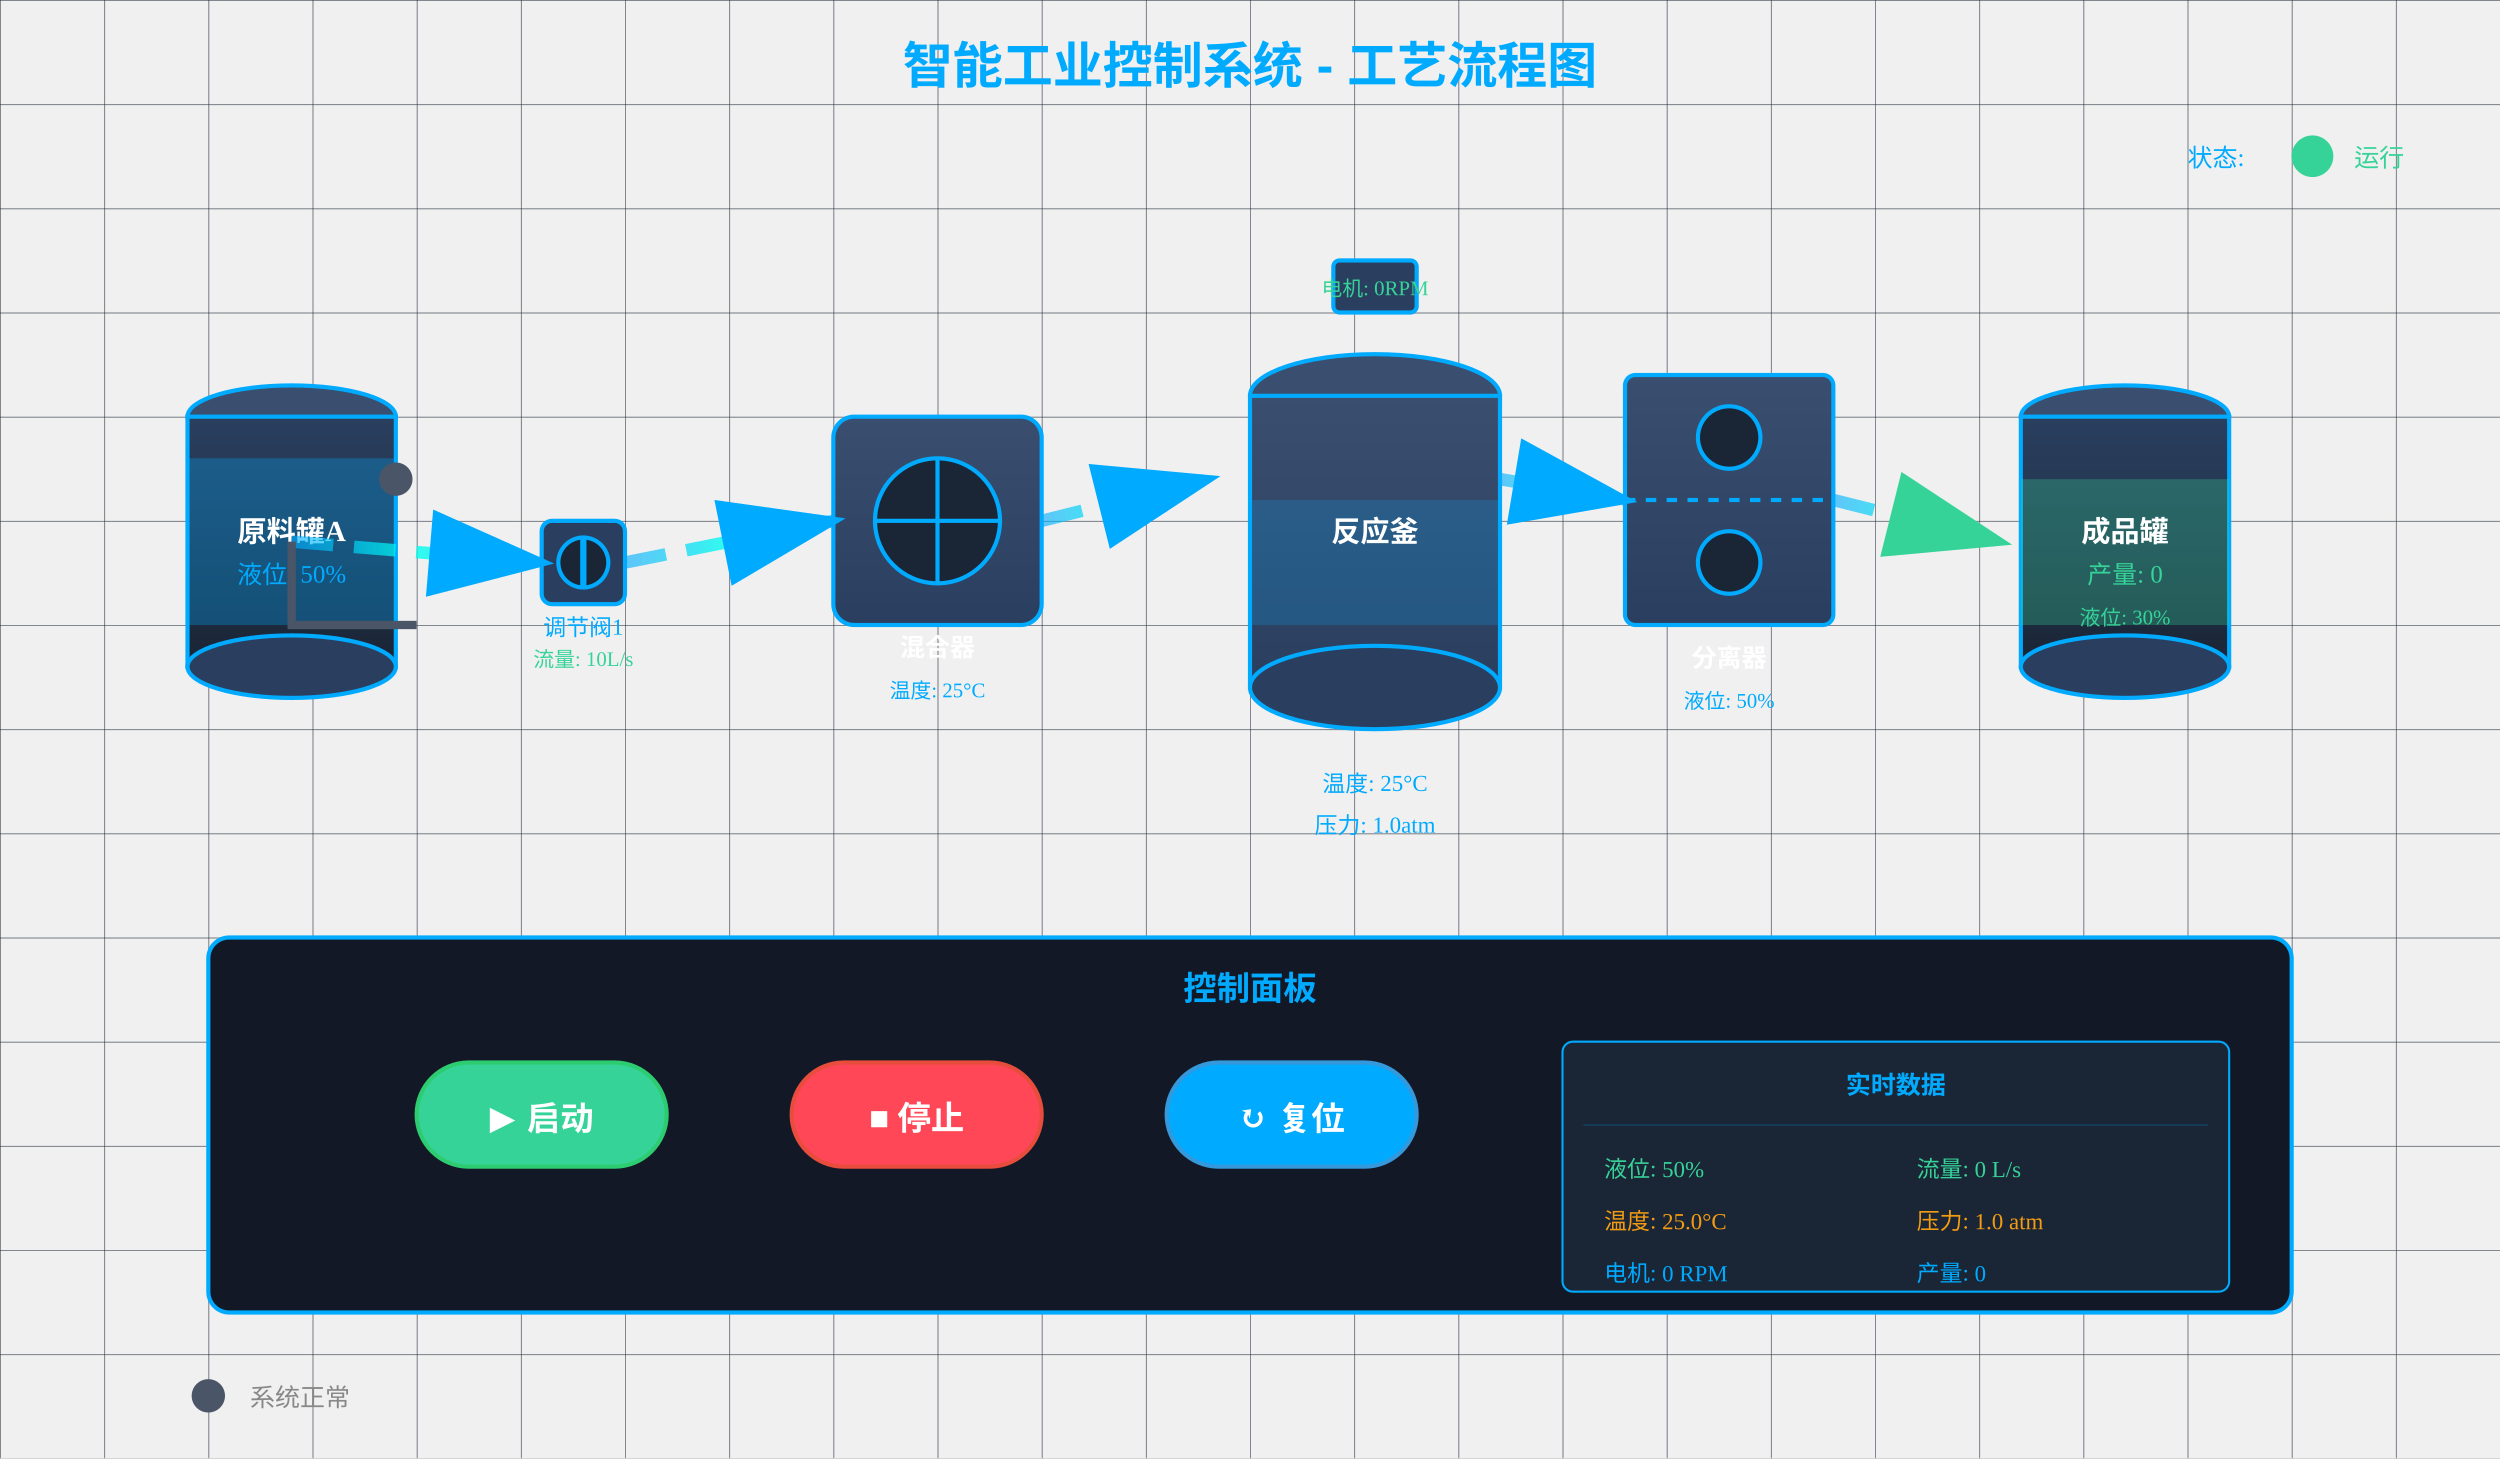
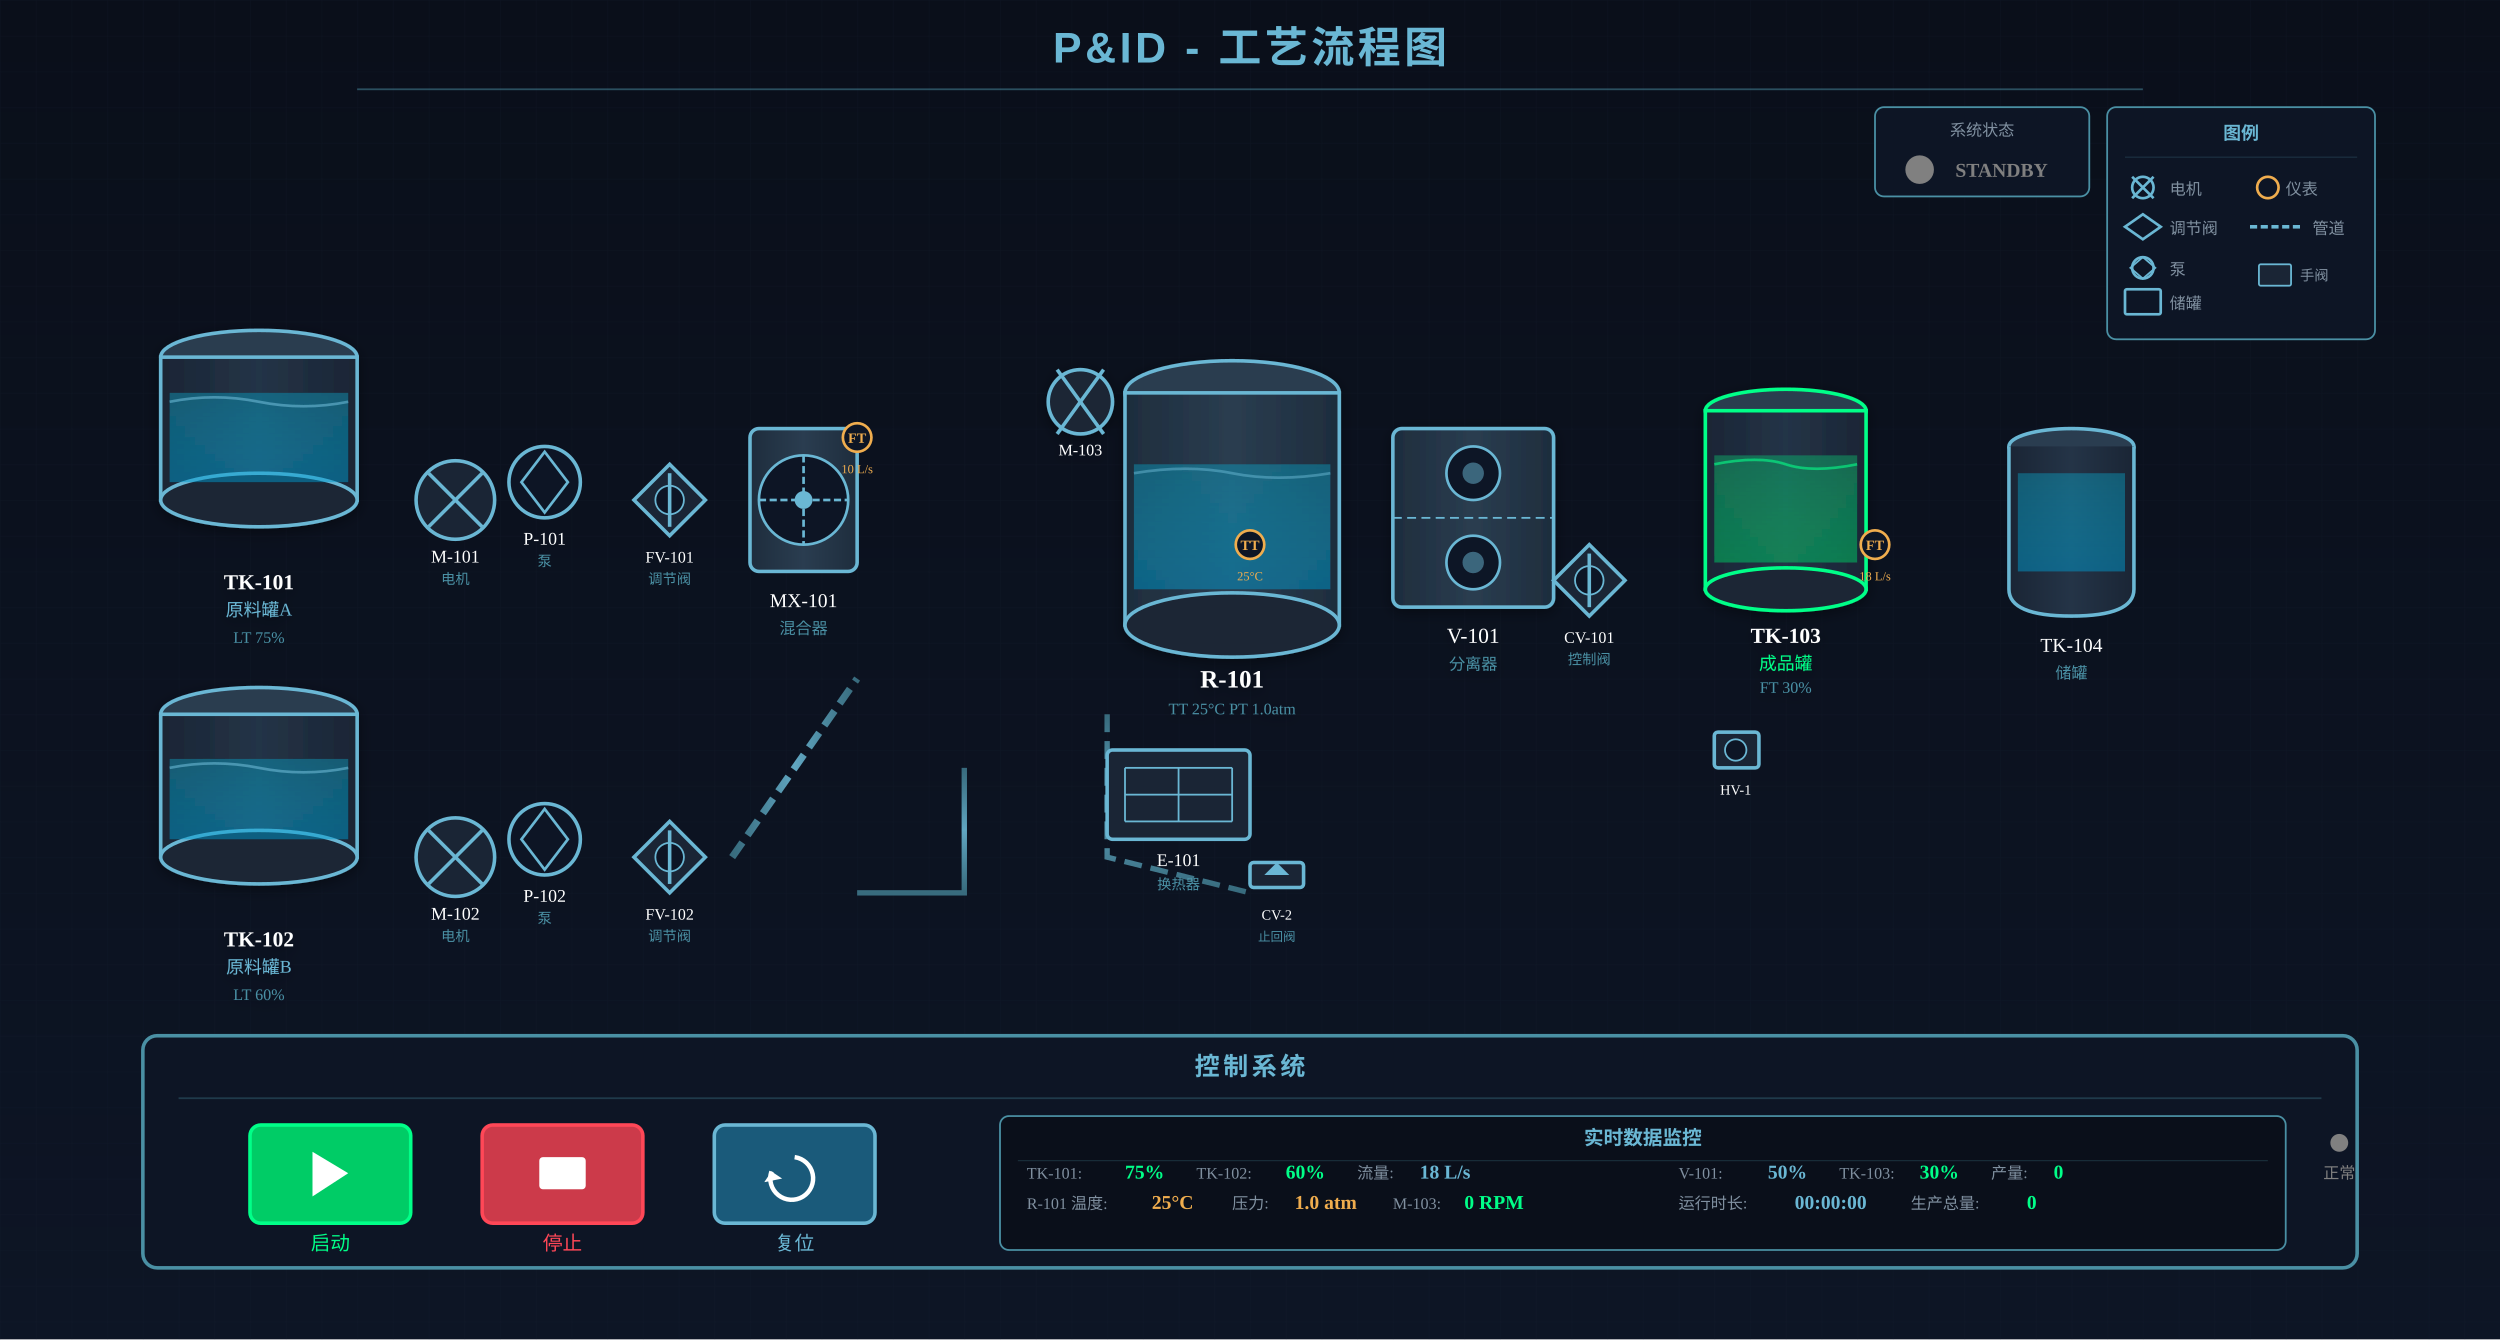
- <svg xmlns="http://www.w3.org/2000/svg" viewBox="0 0 1200 700" width="1200" height="700">
+ <svg xmlns="http://www.w3.org/2000/svg" viewBox="0 0 1400 750" width="1400" height="750">
  <defs>
-     <linearGradient id="tankGrad" x1="0%" y1="0%" x2="0%" y2="100%">
-       <stop offset="0%" style="stop-color:#2a3f5f;stop-opacity:1" />
+     <linearGradient id="bgGrad" x1="0%" y1="0%" x2="0%" y2="100%">
+       <stop offset="0%" style="stop-color:#0a0f1a;stop-opacity:1" />
+       <stop offset="100%" style="stop-color:#0d1525;stop-opacity:1" />
+     </linearGradient>
+     <linearGradient id="tankGrad" x1="0%" y1="0%" x2="100%" y2="0%">
+       <stop offset="0%" style="stop-color:#1a2535;stop-opacity:1" />
+       <stop offset="50%" style="stop-color:#243447;stop-opacity:1" />
      <stop offset="100%" style="stop-color:#1a2535;stop-opacity:1" />
    </linearGradient>
+     <linearGradient id="vesselGrad" x1="0%" y1="0%" x2="100%" y2="0%">
+       <stop offset="0%" style="stop-color:#1e2d3d;stop-opacity:1" />
+       <stop offset="50%" style="stop-color:#2a3d50;stop-opacity:1" />
+       <stop offset="100%" style="stop-color:#1e2d3d;stop-opacity:1" />
+     </linearGradient>
+     <linearGradient id="liquidGrad" x1="0%" y1="0%" x2="0%" y2="100%">
+       <stop offset="0%" style="stop-color:#00d4ff;stop-opacity:0.3" />
+       <stop offset="100%" style="stop-color:#0099cc;stop-opacity:0.5" />
+     </linearGradient>
+     <linearGradient id="productGrad" x1="0%" y1="0%" x2="0%" y2="100%">
+       <stop offset="0%" style="stop-color:#00ff88;stop-opacity:0.3" />
+       <stop offset="100%" style="stop-color:#00cc66;stop-opacity:0.5" />
+     </linearGradient>
    <linearGradient id="pipeGrad" x1="0%" y1="0%" x2="100%" y2="0%">
-       <stop offset="0%" style="stop-color:#00aaff;stop-opacity:0.6" />
-       <stop offset="50%" style="stop-color:#00ffee;stop-opacity:0.8" />
-       <stop offset="100%" style="stop-color:#00aaff;stop-opacity:0.6" />
-     </linearGradient>
-     <linearGradient id="reactorGrad" x1="0%" y1="0%" x2="0%" y2="100%">
-       <stop offset="0%" style="stop-color:#3a4f6f;stop-opacity:1" />
-       <stop offset="100%" style="stop-color:#2a3f5f;stop-opacity:1" />
-     </linearGradient>
-     <filter id="glow">
+       <stop offset="0%" style="stop-color:#4a90a4;stop-opacity:0.7" />
+       <stop offset="50%" style="stop-color:#6ab7d4;stop-opacity:0.9" />
+       <stop offset="100%" style="stop-color:#4a90a4;stop-opacity:0.7" />
+     </linearGradient>
+     <linearGradient id="pipeGradV" x1="0%" y1="0%" x2="0%" y2="100%">
+       <stop offset="0%" style="stop-color:#4a90a4;stop-opacity:0.7" />
+       <stop offset="50%" style="stop-color:#6ab7d4;stop-opacity:0.9" />
+       <stop offset="100%" style="stop-color:#4a90a4;stop-opacity:0.7" />
+     </linearGradient>
+     <filter id="tankShadow" x="-20%" y="-20%" width="140%" height="140%">
+       <feDropShadow dx="0" dy="2" stdDeviation="4" flood-color="#000" flood-opacity="0.4" />
+     </filter>
+     <filter id="glow" x="-50%" y="-50%" width="200%" height="200%">
      <feGaussianBlur stdDeviation="3" result="coloredBlur" />
      <feMerge>
        <feMergeNode in="coloredBlur" />
        <feMergeNode in="SourceGraphic" />
      </feMerge>
    </filter>
-     <filter id="alarmGlow">
-       <feGaussianBlur stdDeviation="5" result="coloredBlur" />
-       <feMerge>
-         <feMergeNode in="coloredBlur" />
-         <feMergeNode in="SourceGraphic" />
-       </feMerge>
-     </filter>
-     <marker id="arrowhead" markerWidth="10" markerHeight="7" refX="9" refY="3.5" orient="auto">
-       <polygon points="0 0, 10 3.5, 0 7" fill="#00aaff" />
-     </marker>
-     <marker id="arrowheadGreen" markerWidth="10" markerHeight="7" refX="9" refY="3.5" orient="auto">
-       <polygon points="0 0, 10 3.5, 0 7" fill="#36d399" />
-     </marker>
-     <marker id="arrowheadRed" markerWidth="10" markerHeight="7" refX="9" refY="3.5" orient="auto">
-       <polygon points="0 0, 10 3.5, 0 7" fill="#ff4757" />
-     </marker>
+     <pattern id="grid" width="20" height="20" patternUnits="userSpaceOnUse">
+       <path d="M 20 0 L 0 0 0 20" fill="none" stroke="#1a2535" stroke-width="0.5" />
+     </pattern>
  </defs>
  <style>
-     .flow-animation {
-       stroke-dasharray: 20, 10;
-       animation: flow 1s linear infinite;
-     }
-     @keyframes flow {
-       from { stroke-dashoffset: 30; }
+     .pipe-flow {
+       stroke-dasharray: 10, 5;
+       animation: flowAnim 1s linear infinite;
+     }
+     @keyframes flowAnim {
+       from { stroke-dashoffset: 15; }
      to { stroke-dashoffset: 0; }
    }
-     .pulse {
-       animation: pulse 2s ease-in-out infinite;
-     }
-     @keyframes pulse {
-       0%, 100% { opacity: 0.6; }
-       50% { opacity: 1; }
-     }
-     .tank-liquid {
-       transition: height 0.5s ease-in-out;
-     }
-     .running { fill: #36d399; }
-     .stopped { fill: #4a5568; }
-     .alarm { fill: #ff4757; }
+     .pulse-slow {
+       animation: pulseAnim 3s ease-in-out infinite;
+     }
+     @keyframes pulseAnim {
+       0%, 100% { opacity: 0.5; }
+       50% { opacity: 0.8; }
+     }
+     .wave {
+       animation: waveAnim 2.5s ease-in-out infinite;
+     }
+     @keyframes waveAnim {
+       0%, 100% { transform: translateY(0); }
+       50% { transform: translateY(-2px); }
+     }
+     .motor-spin {
+       animation: motorSpin 2s linear infinite;
+       transform-origin: center;
+     }
+     @keyframes motorSpin {
+       from { transform: rotate(0deg); }
+       to { transform: rotate(360deg); }
+     }
+     .impeller {
+       transform-origin: center;
+     }
+     .impeller.spinning {
+       animation: impellerSpin 0.5s linear infinite;
+     }
+     @keyframes impellerSpin {
+       from { transform: rotate(0deg); }
+       to { transform: rotate(360deg); }
+     }
  </style>
-   <pattern id="grid" width="50" height="50" patternUnits="userSpaceOnUse">
-     <path d="M 50 0 L 0 0 0 50" fill="none" stroke="#1a2535" stroke-width="0.5" />
-   </pattern>
-   <rect width="100%" height="100%" fill="url(#grid)" />
-   <text x="600" y="40" text-anchor="middle" fill="#00aaff" font-size="24" font-weight="bold" font-family="Arial, sans-serif">
-     智能工业控制系统 - 工艺流程图
-   </text>
-   <g id="tankA" transform="translate(80, 200)">
-     <ellipse cx="60" cy="0" rx="50" ry="15" fill="#3a4f6f" stroke="#00aaff" stroke-width="2" />
-     <rect x="10" y="0" width="100" height="120" fill="url(#tankGrad)" stroke="#00aaff" stroke-width="2" />
-     <ellipse cx="60" cy="120" rx="50" ry="15" fill="#2a3f5f" stroke="#00aaff" stroke-width="2" />
-     <rect x="10" y="20" width="100" height="80" fill="#00aaff" opacity="0.3" class="tank-liquid" />
-     <text x="60" y="60" text-anchor="middle" fill="#fff" font-size="14" font-weight="bold">原料罐A</text>
-     <text x="60" y="80" text-anchor="middle" fill="#00aaff" font-size="12" class="tank-level">液位: 50%</text>
-     <circle cx="110" cy="30" r="8" fill="#4a5568" class="alarm-indicator" />
-   </g>
-   <g id="valve1" transform="translate(260, 250)">
-     <rect x="0" y="0" width="40" height="40" fill="#2a3f5f" stroke="#00aaff" stroke-width="2" rx="5" />
-     <circle cx="20" cy="20" r="12" fill="#1a2535" stroke="#00aaff" stroke-width="2" />
-     <line x1="20" y1="8" x2="20" y2="32" stroke="#00aaff" stroke-width="3" />
-     <text x="20" y="55" text-anchor="middle" fill="#00aaff" font-size="11">调节阀1</text>
-     <text x="20" y="70" text-anchor="middle" fill="#36d399" font-size="10" class="flow-rate">流量: 10L/s</text>
-   </g>
-   <g id="mixer" transform="translate(400, 200)">
-     <rect x="0" y="0" width="100" height="100" fill="url(#reactorGrad)" stroke="#00aaff" stroke-width="2" rx="10" />
-     <circle cx="50" cy="50" r="30" fill="#1a2535" stroke="#00aaff" stroke-width="2" />
-     <line x1="50" y1="20" x2="50" y2="80" stroke="#00aaff" stroke-width="2" class="mixer-blade" />
-     <line x1="20" y1="50" x2="80" y2="50" stroke="#00aaff" stroke-width="2" class="mixer-blade" />
-     <text x="50" y="115" text-anchor="middle" fill="#fff" font-size="12" font-weight="bold">混合器</text>
-     <text x="50" y="135" text-anchor="middle" fill="#00aaff" font-size="10">温度: 25°C</text>
-   </g>
-   <g id="reactor" transform="translate(580, 160)">
-     <ellipse cx="80" cy="30" rx="60" ry="20" fill="#3a4f6f" stroke="#00aaff" stroke-width="2" />
-     <rect x="20" y="30" width="120" height="140" fill="url(#reactorGrad)" stroke="#00aaff" stroke-width="2" />
-     <ellipse cx="80" cy="170" rx="60" ry="20" fill="#2a3f5f" stroke="#00aaff" stroke-width="2" />
-     <rect x="20" y="80" width="120" height="60" fill="#00aaff" opacity="0.2" class="tank-liquid" />
-     <text x="80" y="100" text-anchor="middle" fill="#fff" font-size="14" font-weight="bold">反应釜</text>
-     <text x="80" y="220" text-anchor="middle" fill="#00aaff" font-size="11" class="reactor-temp">温度: 25°C</text>
-     <text x="80" y="240" text-anchor="middle" fill="#00aaff" font-size="11" class="reactor-pressure">压力: 1.0atm</text>
-     <g transform="translate(80, -10)">
-       <rect x="-20" y="-25" width="40" height="25" fill="#2a3f5f" stroke="#00aaff" stroke-width="2" rx="3" />
-       <text x="0" y="-8" text-anchor="middle" fill="#36d399" font-size="10" class="motor-status">电机: 0RPM</text>
-     </g>
-   </g>
-   <g id="separator" transform="translate(780, 180)">
-     <rect x="0" y="0" width="100" height="120" fill="url(#reactorGrad)" stroke="#00aaff" stroke-width="2" rx="5" />
-     <line x1="0" y1="60" x2="100" y2="60" stroke="#00aaff" stroke-width="2" stroke-dasharray="5,5" />
-     <circle cx="50" cy="30" r="15" fill="#1a2535" stroke="#00aaff" stroke-width="2" />
-     <circle cx="50" cy="90" r="15" fill="#1a2535" stroke="#00aaff" stroke-width="2" />
-     <text x="50" y="140" text-anchor="middle" fill="#fff" font-size="12" font-weight="bold">分离器</text>
-     <text x="50" y="160" text-anchor="middle" fill="#00aaff" font-size="10">液位: 50%</text>
-   </g>
-   <g id="productTank" transform="translate(960, 200)">
-     <ellipse cx="60" cy="0" rx="50" ry="15" fill="#3a4f6f" stroke="#00aaff" stroke-width="2" />
-     <rect x="10" y="0" width="100" height="120" fill="url(#tankGrad)" stroke="#00aaff" stroke-width="2" />
-     <ellipse cx="60" cy="120" rx="50" ry="15" fill="#2a3f5f" stroke="#00aaff" stroke-width="2" />
-     <rect x="10" y="30" width="100" height="70" fill="#36d399" opacity="0.3" class="tank-liquid" />
-     <text x="60" y="60" text-anchor="middle" fill="#fff" font-size="14" font-weight="bold">成品罐</text>
-     <text x="60" y="80" text-anchor="middle" fill="#36d399" font-size="12" class="product-count">产量: 0</text>
-     <text x="60" y="100" text-anchor="middle" fill="#36d399" font-size="10">液位: 30%</text>
-   </g>
-   <path d="M 140 260 L 260 270" stroke="url(#pipeGrad)" stroke-width="6" fill="none" marker-end="url(#arrowhead)" class="flow-animation" />
-   <path d="M 300 270 L 400 250" stroke="url(#pipeGrad)" stroke-width="6" fill="none" marker-end="url(#arrowhead)" class="flow-animation" />
-   <path d="M 500 250 L 580 230" stroke="url(#pipeGrad)" stroke-width="6" fill="none" marker-end="url(#arrowhead)" class="flow-animation" />
-   <path d="M 720 230 L 780 240" stroke="url(#pipeGrad)" stroke-width="6" fill="none" marker-end="url(#arrowhead)" class="flow-animation" />
-   <path d="M 880 240 L 960 260" stroke="url(#pipeGrad)" stroke-width="6" fill="none" marker-end="url(#arrowheadGreen)" class="flow-animation" />
-   <path d="M 140 260 L 140 300 L 200 300" stroke="#4a5568" stroke-width="4" fill="none" />
-   <g id="controls" transform="translate(100, 450)">
-     <rect x="0" y="0" width="1000" height="180" fill="#121826" stroke="#00aaff" stroke-width="2" rx="10" />
-     <text x="500" y="30" text-anchor="middle" fill="#00aaff" font-size="16" font-weight="bold">控制面板</text>
-     <g transform="translate(100, 60)">
-       <rect x="0" y="0" width="120" height="50" fill="#36d399" stroke="#2ecc71" stroke-width="2" rx="25" class="start-btn" />
-       <text x="60" y="32" text-anchor="middle" fill="#fff" font-size="16" font-weight="bold">▶ 启动</text>
-     </g>
-     <g transform="translate(280, 60)">
-       <rect x="0" y="0" width="120" height="50" fill="#ff4757" stroke="#e74c3c" stroke-width="2" rx="25" class="stop-btn" />
-       <text x="60" y="32" text-anchor="middle" fill="#fff" font-size="16" font-weight="bold">■ 停止</text>
-     </g>
-     <g transform="translate(460, 60)">
-       <rect x="0" y="0" width="120" height="50" fill="#00aaff" stroke="#3498db" stroke-width="2" rx="25" class="reset-btn" />
-       <text x="60" y="32" text-anchor="middle" fill="#fff" font-size="16" font-weight="bold">↻ 复位</text>
-     </g>
-     <g transform="translate(650, 50)">
-       <rect x="0" y="0" width="320" height="120" fill="#1a2535" stroke="#00aaff" stroke-width="1" rx="5" />
-       <text x="160" y="25" text-anchor="middle" fill="#00aaff" font-size="12" font-weight="bold">实时数据</text>
-       <line x1="10" y1="40" x2="310" y2="40" stroke="#00aaff" stroke-width="0.5" opacity="0.3" />
-       <text x="20" y="65" fill="#36d399" font-size="11">液位: <tspan class="data-tank">50%</tspan>
-       </text>
-       <text x="170" y="65" fill="#36d399" font-size="11">流量: <tspan class="data-flow">0 L/s</tspan>
-       </text>
-       <text x="20" y="90" fill="#f39c12" font-size="11">温度: <tspan class="data-temp">25.0°C</tspan>
-       </text>
-       <text x="170" y="90" fill="#f39c12" font-size="11">压力: <tspan class="data-pressure">1.0 atm</tspan>
-       </text>
-       <text x="20" y="115" fill="#00aaff" font-size="11">电机: <tspan class="data-motor">0 RPM</tspan>
-       </text>
-       <text x="170" y="115" fill="#00aaff" font-size="11">产量: <tspan class="data-product">0</tspan>
-       </text>
-     </g>
-   </g>
-   <g id="alarms" transform="translate(80, 650)">
-     <rect x="0" y="0" width="1040" height="40" fill="#1a0a0a" stroke="#ff4757" stroke-width="1" rx="5" opacity="0" />
-     <circle cx="20" cy="20" r="8" fill="#4a5568" class="global-alarm-indicator" />
-     <text x="40" y="25" fill="#888" font-size="12" class="alarm-text">系统正常</text>
-   </g>
-   <g transform="translate(1050, 80)">
-     <text x="0" y="0" fill="#00aaff" font-size="12">状态:</text>
-     <circle cx="60" cy="-5" r="10" fill="#36d399" class="status-led" />
-     <text x="80" y="0" fill="#36d399" font-size="12" class="status-text">运行</text>
+   <rect width="100%" height="100%" fill="url(#bgGrad)" />
+   <rect width="100%" height="100%" fill="url(#grid)" opacity="0.3" />
+   <text x="700" y="35" text-anchor="middle" fill="#6ab7d4" font-size="24" font-weight="bold" font-family="Arial, sans-serif" letter-spacing="2">P&amp;ID - 工艺流程图</text>
+   <line x1="200" y1="50" x2="1200" y2="50" stroke="#4a90a4" stroke-width="1" opacity="0.5" />
+   <g id="pipelines">
+     <path d="M 145 280 L 220 280" stroke="url(#pipeGrad)" stroke-width="4" fill="none" class="pipe-flow" />
+     <path d="M 145 480 L 220 480" stroke="url(#pipeGrad)" stroke-width="4" fill="none" class="pipe-flow" />
+     <path d="M 280 280 L 350 280" stroke="url(#pipeGrad)" stroke-width="4" fill="none" class="pipe-flow" />
+     <path d="M 280 480 L 350 480" stroke="url(#pipeGrad)" stroke-width="4" fill="none" class="pipe-flow" />
+     <path d="M 410 280 L 480 280" stroke="url(#pipeGrad)" stroke-width="4" fill="none" class="pipe-flow" />
+     <path d="M 410 480 L 480 380" stroke="url(#pipeGrad)" stroke-width="4" fill="none" class="pipe-flow" />
+     <path d="M 540 330 L 620 330" stroke="url(#pipeGrad)" stroke-width="4" fill="none" class="pipe-flow" />
+     <path d="M 690 330 L 780 330" stroke="url(#pipeGrad)" stroke-width="4" fill="none" class="pipe-flow" />
+     <path d="M 870 330 L 950 330" stroke="url(#pipeGrad)" stroke-width="4" fill="none" class="pipe-flow" />
+     <path d="M 1050 330 L 1120 330" stroke="url(#pipeGrad)" stroke-width="4" fill="none" class="pipe-flow" />
+     <path d="M 620 400 L 620 480 L 700 500" stroke="url(#pipeGradV)" stroke-width="3" fill="none" class="pipe-flow" />
+     <path d="M 540 430 L 540 500 L 480 500" stroke="url(#pipeGradV)" stroke-width="3" fill="none" />
+   </g>
+   <g id="tankA" transform="translate(80, 200)" filter="url(#tankShadow)">
+     <ellipse cx="65" cy="0" rx="55" ry="15" fill="#2a3d50" stroke="#6ab7d4" stroke-width="2" />
+     <rect x="10" y="0" width="110" height="80" fill="url(#tankGrad)" stroke="#6ab7d4" stroke-width="2" />
+     <ellipse cx="65" cy="80" rx="55" ry="15" fill="#1a2535" stroke="#6ab7d4" stroke-width="2" />
+     <rect x="15" y="20" width="100" height="50" fill="url(#liquidGrad)" class="pulse-slow" />
+     <path class="wave" d="M 15 25 Q 40 20 65 25 Q 90 30 115 25" fill="none" stroke="#6ab7d4" stroke-width="1.5" opacity="0.6" />
+     <text x="65" y="130" text-anchor="middle" fill="#fff" font-size="12" font-weight="bold">TK-101</text>
+     <text x="65" y="145" text-anchor="middle" fill="#6ab7d4" font-size="10">原料罐A</text>
+     <text x="65" y="160" text-anchor="middle" fill="#4a90a4" font-size="9">LT 75%</text>
+   </g>
+   <g id="tankB" transform="translate(80, 400)" filter="url(#tankShadow)">
+     <ellipse cx="65" cy="0" rx="55" ry="15" fill="#2a3d50" stroke="#6ab7d4" stroke-width="2" />
+     <rect x="10" y="0" width="110" height="80" fill="url(#tankGrad)" stroke="#6ab7d4" stroke-width="2" />
+     <ellipse cx="65" cy="80" rx="55" ry="15" fill="#1a2535" stroke="#6ab7d4" stroke-width="2" />
+     <rect x="15" y="25" width="100" height="45" fill="url(#liquidGrad)" class="pulse-slow" />
+     <path class="wave" d="M 15 30 Q 40 25 65 30 Q 90 35 115 30" fill="none" stroke="#6ab7d4" stroke-width="1.5" opacity="0.6" />
+     <text x="65" y="130" text-anchor="middle" fill="#fff" font-size="12" font-weight="bold">TK-102</text>
+     <text x="65" y="145" text-anchor="middle" fill="#6ab7d4" font-size="10">原料罐B</text>
+     <text x="65" y="160" text-anchor="middle" fill="#4a90a4" font-size="9">LT 60%</text>
+   </g>
+   <g id="motor1" transform="translate(230, 255)">
+     <circle cx="25" cy="25" r="22" fill="#1a2535" stroke="#6ab7d4" stroke-width="2" />
+     <line x1="10" y1="10" x2="40" y2="40" stroke="#6ab7d4" stroke-width="2" />
+     <line x1="10" y1="40" x2="40" y2="10" stroke="#6ab7d4" stroke-width="2" />
+     <text x="25" y="60" text-anchor="middle" fill="#fff" font-size="10">M-101</text>
+     <text x="25" y="72" text-anchor="middle" fill="#4a90a4" font-size="8">电机</text>
+   </g>
+   <g id="motor2" transform="translate(230, 455)">
+     <circle cx="25" cy="25" r="22" fill="#1a2535" stroke="#6ab7d4" stroke-width="2" />
+     <line x1="10" y1="10" x2="40" y2="40" stroke="#6ab7d4" stroke-width="2" />
+     <line x1="10" y1="40" x2="40" y2="10" stroke="#6ab7d4" stroke-width="2" />
+     <text x="25" y="60" text-anchor="middle" fill="#fff" font-size="10">M-102</text>
+     <text x="25" y="72" text-anchor="middle" fill="#4a90a4" font-size="8">电机</text>
+   </g>
+   <g id="pump1" transform="translate(280, 245)">
+     <circle cx="25" cy="25" r="20" fill="#0d1525" stroke="#6ab7d4" stroke-width="2" />
+     <polygon points="25,8 38,25 25,42 12,25" fill="none" stroke="#6ab7d4" stroke-width="1.5" class="impeller" />
+     <text x="25" y="60" text-anchor="middle" fill="#fff" font-size="10">P-101</text>
+     <text x="25" y="72" text-anchor="middle" fill="#4a90a4" font-size="8">泵</text>
+   </g>
+   <g id="pump2" transform="translate(280, 445)">
+     <circle cx="25" cy="25" r="20" fill="#0d1525" stroke="#6ab7d4" stroke-width="2" />
+     <polygon points="25,8 38,25 25,42 12,25" fill="none" stroke="#6ab7d4" stroke-width="1.5" class="impeller" />
+     <text x="25" y="60" text-anchor="middle" fill="#fff" font-size="10">P-102</text>
+     <text x="25" y="72" text-anchor="middle" fill="#4a90a4" font-size="8">泵</text>
+   </g>
+   <g id="valve1" transform="translate(355, 260)">
+     <polygon points="20,0 40,20 20,40 0,20" fill="#1a2535" stroke="#6ab7d4" stroke-width="2" />
+     <circle cx="20" cy="20" r="8" fill="#0d1525" stroke="#6ab7d4" stroke-width="1" />
+     <line x1="20" y1="5" x2="20" y2="35" stroke="#6ab7d4" stroke-width="2" />
+     <text x="20" y="55" text-anchor="middle" fill="#fff" font-size="9">FV-101</text>
+     <text x="20" y="67" text-anchor="middle" fill="#4a90a4" font-size="8">调节阀</text>
+   </g>
+   <g id="valve2" transform="translate(355, 460)">
+     <polygon points="20,0 40,20 20,40 0,20" fill="#1a2535" stroke="#6ab7d4" stroke-width="2" />
+     <circle cx="20" cy="20" r="8" fill="#0d1525" stroke="#6ab7d4" stroke-width="1" />
+     <line x1="20" y1="5" x2="20" y2="35" stroke="#6ab7d4" stroke-width="2" />
+     <text x="20" y="55" text-anchor="middle" fill="#fff" font-size="9">FV-102</text>
+     <text x="20" y="67" text-anchor="middle" fill="#4a90a4" font-size="8">调节阀</text>
+   </g>
+   <g id="mixer" transform="translate(420, 240)">
+     <rect x="0" y="0" width="60" height="80" fill="url(#vesselGrad)" stroke="#6ab7d4" stroke-width="2" rx="5" />
+     <circle cx="30" cy="40" r="25" fill="#0d1525" stroke="#6ab7d4" stroke-width="1.5" />
+     <line x1="30" y1="15" x2="30" y2="65" stroke="#6ab7d4" stroke-width="1.5" stroke-dasharray="4,2" />
+     <line x1="5" y1="40" x2="55" y2="40" stroke="#6ab7d4" stroke-width="1.5" stroke-dasharray="4,2" />
+     <circle cx="30" cy="40" r="5" fill="#6ab7d4" />
+     <text x="30" y="100" text-anchor="middle" fill="#fff" font-size="11">MX-101</text>
+     <text x="30" y="115" text-anchor="middle" fill="#4a90a4" font-size="9">混合器</text>
+   </g>
+   <g id="reactor" transform="translate(620, 200)" filter="url(#tankShadow)">
+     <ellipse cx="70" cy="20" rx="60" ry="18" fill="#2a3d50" stroke="#6ab7d4" stroke-width="2" />
+     <rect x="10" y="20" width="120" height="130" fill="url(#vesselGrad)" stroke="#6ab7d4" stroke-width="2" />
+     <ellipse cx="70" cy="150" rx="60" ry="18" fill="#1a2535" stroke="#6ab7d4" stroke-width="2" />
+     <rect x="15" y="60" width="110" height="70" fill="url(#liquidGrad)" class="pulse-slow" />
+     <path class="wave" d="M 15 65 Q 45 60 70 65 Q 95 70 125 65" fill="none" stroke="#6ab7d4" stroke-width="1.5" opacity="0.5" />
+     <g transform="translate(-35, 0)">
+       <circle cx="20" cy="25" r="18" fill="#1a2535" stroke="#6ab7d4" stroke-width="2" />
+       <line x1="7" y1="7" x2="33" y2="43" stroke="#6ab7d4" stroke-width="2" />
+       <line x1="7" y1="43" x2="33" y2="7" stroke="#6ab7d4" stroke-width="2" />
+       <text x="20" y="55" text-anchor="middle" fill="#fff" font-size="9">M-103</text>
+     </g>
+     <text x="70" y="185" text-anchor="middle" fill="#fff" font-size="14" font-weight="bold">R-101</text>
+     <text x="70" y="200" text-anchor="middle" fill="#4a90a4" font-size="9">TT 25°C PT 1.0atm</text>
+   </g>
+   <g id="heatExchanger" transform="translate(620, 420)">
+     <rect x="0" y="0" width="80" height="50" fill="#1a2535" stroke="#6ab7d4" stroke-width="2" rx="3" />
+     <line x1="10" y1="10" x2="70" y2="10" stroke="#6ab7d4" stroke-width="1" />
+     <line x1="10" y1="25" x2="70" y2="25" stroke="#6ab7d4" stroke-width="1" />
+     <line x1="10" y1="40" x2="70" y2="40" stroke="#6ab7d4" stroke-width="1" />
+     <line x1="10" y1="10" x2="10" y2="40" stroke="#6ab7d4" stroke-width="1" />
+     <line x1="40" y1="10" x2="40" y2="40" stroke="#6ab7d4" stroke-width="1" />
+     <line x1="70" y1="10" x2="70" y2="40" stroke="#6ab7d4" stroke-width="1" />
+     <text x="40" y="65" text-anchor="middle" fill="#fff" font-size="10">E-101</text>
+     <text x="40" y="78" text-anchor="middle" fill="#4a90a4" font-size="8">换热器</text>
+   </g>
+   <g id="separator" transform="translate(780, 240)" filter="url(#tankShadow)">
+     <rect x="0" y="0" width="90" height="100" fill="url(#vesselGrad)" stroke="#6ab7d4" stroke-width="2" rx="5" />
+     <line x1="0" y1="50" x2="90" y2="50" stroke="#6ab7d4" stroke-width="1" stroke-dasharray="5,3" />
+     <circle cx="45" cy="25" r="15" fill="#0d1525" stroke="#6ab7d4" stroke-width="1.5" />
+     <circle cx="45" cy="25" r="6" fill="#6ab7d4" opacity="0.5" />
+     <circle cx="45" cy="75" r="15" fill="#0d1525" stroke="#6ab7d4" stroke-width="1.5" />
+     <circle cx="45" cy="75" r="6" fill="#6ab7d4" opacity="0.5" />
+     <text x="45" y="120" text-anchor="middle" fill="#fff" font-size="12">V-101</text>
+     <text x="45" y="135" text-anchor="middle" fill="#4a90a4" font-size="9">分离器</text>
+   </g>
+   <g id="controlValve" transform="translate(870, 305)">
+     <polygon points="20,0 40,20 20,40 0,20" fill="#1a2535" stroke="#6ab7d4" stroke-width="2" />
+     <circle cx="20" cy="20" r="8" fill="#0d1525" stroke="#6ab7d4" stroke-width="1" />
+     <line x1="20" y1="5" x2="20" y2="35" stroke="#6ab7d4" stroke-width="2" />
+     <text x="20" y="55" text-anchor="middle" fill="#fff" font-size="9">CV-101</text>
+     <text x="20" y="67" text-anchor="middle" fill="#4a90a4" font-size="8">控制阀</text>
+   </g>
+   <g id="productTank" transform="translate(950, 230)" filter="url(#tankShadow)">
+     <ellipse cx="50" cy="0" rx="45" ry="12" fill="#2a3d50" stroke="#00ff88" stroke-width="2" />
+     <rect x="5" y="0" width="90" height="100" fill="url(#tankGrad)" stroke="#00ff88" stroke-width="2" />
+     <ellipse cx="50" cy="100" rx="45" ry="12" fill="#1a2535" stroke="#00ff88" stroke-width="2" />
+     <rect x="10" y="25" width="80" height="60" fill="url(#productGrad)" class="pulse-slow" />
+     <path class="wave" d="M 10 30 Q 35 25 50 30 Q 65 35 90 30" fill="none" stroke="#00ff88" stroke-width="1.5" opacity="0.6" />
+     <text x="50" y="130" text-anchor="middle" fill="#fff" font-size="12" font-weight="bold">TK-103</text>
+     <text x="50" y="145" text-anchor="middle" fill="#00ff88" font-size="10">成品罐</text>
+     <text x="50" y="158" text-anchor="middle" fill="#4a90a4" font-size="9">FT 30%</text>
+   </g>
+   <g id="storageTank" transform="translate(1120, 250)">
+     <ellipse cx="40" cy="0" rx="35" ry="10" fill="#2a3d50" stroke="#6ab7d4" stroke-width="2" />
+     <path d="M 5 0 L 5 80 Q 5 95 40 95 Q 75 95 75 80 L 75 0" fill="url(#tankGrad)" stroke="#6ab7d4" stroke-width="2" />
+     <rect x="10" y="15" width="60" height="55" fill="url(#liquidGrad)" class="pulse-slow" />
+     <text x="40" y="115" text-anchor="middle" fill="#fff" font-size="11">TK-104</text>
+     <text x="40" y="130" text-anchor="middle" fill="#4a90a4" font-size="9">储罐</text>
+   </g>
+   <g id="handValve1" transform="translate(960, 400)">
+     <rect x="0" y="10" width="25" height="20" fill="#1a2535" stroke="#6ab7d4" stroke-width="2" rx="2" />
+     <circle cx="12" cy="20" r="6" fill="#0d1525" stroke="#6ab7d4" stroke-width="1" />
+     <text x="12" y="45" text-anchor="middle" fill="#fff" font-size="8">HV-1</text>
+   </g>
+   <g id="checkValve" transform="translate(700, 475)">
+     <rect x="0" y="8" width="30" height="14" fill="#1a2535" stroke="#6ab7d4" stroke-width="2" rx="2" />
+     <polygon points="15,8 22,15 8,15" fill="#6ab7d4" />
+     <text x="15" y="40" text-anchor="middle" fill="#fff" font-size="8">CV-2</text>
+     <text x="15" y="52" text-anchor="middle" fill="#4a90a4" font-size="7">止回阀</text>
+   </g>
+   <g id="instrument1" transform="translate(480, 245)">
+     <circle cx="0" cy="0" r="8" fill="#0d1525" stroke="#f0ad4e" stroke-width="1.5" />
+     <text x="0" y="3" text-anchor="middle" fill="#f0ad4e" font-size="8" font-weight="bold">FT</text>
+     <text x="0" y="20" text-anchor="middle" fill="#f0ad4e" font-size="7">10 L/s</text>
+   </g>
+   <g id="instrument2" transform="translate(700, 305)">
+     <circle cx="0" cy="0" r="8" fill="#0d1525" stroke="#f0ad4e" stroke-width="1.5" />
+     <text x="0" y="3" text-anchor="middle" fill="#f0ad4e" font-size="8" font-weight="bold">TT</text>
+     <text x="0" y="20" text-anchor="middle" fill="#f0ad4e" font-size="7">25°C</text>
+   </g>
+   <g id="instrument3" transform="translate(1050, 305)">
+     <circle cx="0" cy="0" r="8" fill="#0d1525" stroke="#f0ad4e" stroke-width="1.5" />
+     <text x="0" y="3" text-anchor="middle" fill="#f0ad4e" font-size="8" font-weight="bold">FT</text>
+     <text x="0" y="20" text-anchor="middle" fill="#f0ad4e" font-size="7">18 L/s</text>
+   </g>
+   <g id="controlPanel" transform="translate(80, 580)">
+     <rect x="0" y="0" width="1240" height="130" fill="#0d1525" stroke="#4a90a4" stroke-width="2" rx="8" />
+     <text x="620" y="22" text-anchor="middle" fill="#6ab7d4" font-size="14" font-weight="bold" letter-spacing="2">控制系统</text>
+     <line x1="20" y1="35" x2="1220" y2="35" stroke="#4a90a4" stroke-width="1" opacity="0.3" />
+     <g transform="translate(60, 50)">
+       <rect x="0" y="0" width="90" height="55" fill="#00cc66" stroke="#00ff88" stroke-width="2" rx="6" />
+       <polygon points="35,15 35,40 55,27" fill="#fff" />
+       <text x="45" y="70" text-anchor="middle" fill="#00ff88" font-size="11">启动</text>
+     </g>
+     <g transform="translate(190, 50)">
+       <rect x="0" y="0" width="90" height="55" fill="#cc3a4a" stroke="#ff4757" stroke-width="2" rx="6" />
+       <rect x="32" y="18" width="26" height="18" fill="#fff" rx="2" />
+       <text x="45" y="70" text-anchor="middle" fill="#ff4757" font-size="11">停止</text>
+     </g>
+     <g transform="translate(320, 50)">
+       <rect x="0" y="0" width="90" height="55" fill="#1a5a7a" stroke="#6ab7d4" stroke-width="2" rx="6" />
+       <path d="M 45 18 A 12 12 0 1 1 32 26" fill="none" stroke="#fff" stroke-width="2.5" />
+       <polygon points="32,26 28,32 38,30" fill="#fff" />
+       <text x="45" y="70" text-anchor="middle" fill="#6ab7d4" font-size="11">复位</text>
+     </g>
+     <g transform="translate(480, 45)">
+       <rect x="0" y="0" width="720" height="75" fill="#0a0f1a" stroke="#4a90a4" stroke-width="1" rx="5" />
+       <text x="360" y="16" text-anchor="middle" fill="#6ab7d4" font-size="11" font-weight="bold">实时数据监控</text>
+       <line x1="10" y1="25" x2="710" y2="25" stroke="#4a90a4" stroke-width="0.5" opacity="0.3" />
+       <g transform="translate(15, 35)">
+         <text x="0" y="0" fill="#8090a0" font-size="9">TK-101:</text>
+         <text x="55" y="0" fill="#00ff88" font-size="11" font-weight="bold">75%</text>
+         <text x="95" y="0" fill="#8090a0" font-size="9">TK-102:</text>
+         <text x="145" y="0" fill="#00ff88" font-size="11" font-weight="bold">60%</text>
+         <text x="185" y="0" fill="#8090a0" font-size="9">流量:</text>
+         <text x="220" y="0" fill="#6ab7d4" font-size="11" font-weight="bold">18 L/s</text>
+       </g>
+       <g transform="translate(15, 52)">
+         <text x="0" y="0" fill="#8090a0" font-size="9">R-101 温度:</text>
+         <text x="70" y="0" fill="#f0ad4e" font-size="11" font-weight="bold">25°C</text>
+         <text x="115" y="0" fill="#8090a0" font-size="9">压力:</text>
+         <text x="150" y="0" fill="#f0ad4e" font-size="11" font-weight="bold">1.0 atm</text>
+         <text x="205" y="0" fill="#8090a0" font-size="9">M-103:</text>
+         <text x="245" y="0" fill="#00ff88" font-size="11" font-weight="bold">0 RPM</text>
+       </g>
+       <g transform="translate(380, 35)">
+         <text x="0" y="0" fill="#8090a0" font-size="9">V-101:</text>
+         <text x="50" y="0" fill="#6ab7d4" font-size="11" font-weight="bold">50%</text>
+         <text x="90" y="0" fill="#8090a0" font-size="9">TK-103:</text>
+         <text x="135" y="0" fill="#00ff88" font-size="11" font-weight="bold">30%</text>
+         <text x="175" y="0" fill="#8090a0" font-size="9">产量:</text>
+         <text x="210" y="0" fill="#00ff88" font-size="11" font-weight="bold">0</text>
+       </g>
+       <g transform="translate(380, 52)">
+         <text x="0" y="0" fill="#8090a0" font-size="9">运行时长:</text>
+         <text x="65" y="0" fill="#6ab7d4" font-size="11" font-weight="bold">00:00:00</text>
+         <text x="130" y="0" fill="#8090a0" font-size="9">生产总量:</text>
+         <text x="195" y="0" fill="#00ff88" font-size="11" font-weight="bold">0</text>
+       </g>
+     </g>
+     <g transform="translate(1220, 50)">
+       <circle cx="10" cy="10" r="5" fill="#808080" id="alarmLed" />
+       <text x="10" y="30" text-anchor="middle" fill="#808080" font-size="9">正常</text>
+     </g>
+   </g>
+   <g id="legend" transform="translate(1180, 60)">
+     <rect x="0" y="0" width="150" height="130" fill="#0d1525" stroke="#4a90a4" stroke-width="1" rx="5" />
+     <text x="75" y="18" text-anchor="middle" fill="#6ab7d4" font-size="10" font-weight="bold">图例</text>
+     <line x1="10" y1="28" x2="140" y2="28" stroke="#4a90a4" stroke-width="0.5" opacity="0.3" />
+     <circle cx="20" cy="45" r="6" fill="none" stroke="#6ab7d4" stroke-width="1.5" />
+     <line x1="14" y1="39" x2="26" y2="51" stroke="#6ab7d4" stroke-width="1.5" />
+     <line x1="14" y1="51" x2="26" y2="39" stroke="#6ab7d4" stroke-width="1.5" />
+     <text x="35" y="49" fill="#8090a0" font-size="9">电机</text>
+     <polygon points="20,60 30,67 20,74 10,67" fill="none" stroke="#6ab7d4" stroke-width="1.5" />
+     <text x="35" y="71" fill="#8090a0" font-size="9">调节阀</text>
+     <circle cx="20" cy="90" r="6" fill="none" stroke="#6ab7d4" stroke-width="1.5" />
+     <polygon points="20,84 27,90 20,96 13,90" fill="none" stroke="#6ab7d4" stroke-width="1" />
+     <text x="35" y="94" fill="#8090a0" font-size="9">泵</text>
+     <rect x="10" y="102" width="20" height="14" fill="none" stroke="#6ab7d4" stroke-width="1.5" rx="1" />
+     <text x="35" y="113" fill="#8090a0" font-size="9">储罐</text>
+     <circle cx="90" cy="45" r="6" fill="#0d1525" stroke="#f0ad4e" stroke-width="1.5" />
+     <text x="100" y="49" fill="#8090a0" font-size="9">仪表</text>
+     <line x1="80" y1="67" x2="110" y2="67" stroke="#6ab7d4" stroke-width="2" stroke-dasharray="4,2" />
+     <text x="115" y="71" fill="#8090a0" font-size="9">管道</text>
+     <rect x="85" y="88" width="18" height="12" fill="#1a2535" stroke="#6ab7d4" stroke-width="1" rx="1" />
+     <text x="108" y="97" fill="#8090a0" font-size="8">手阀</text>
+   </g>
+   <g id="statusIndicator" transform="translate(1050, 60)">
+     <rect x="0" y="0" width="120" height="50" fill="#0d1525" stroke="#4a90a4" stroke-width="1" rx="5" />
+     <text x="60" y="16" text-anchor="middle" fill="#8090a0" font-size="9">系统状态</text>
+     <circle cx="25" cy="35" r="8" fill="#808080" id="statusLed" />
+     <text x="45" y="39" fill="#808080" font-size="11" font-weight="bold">STANDBY</text>
  </g>
</svg>
